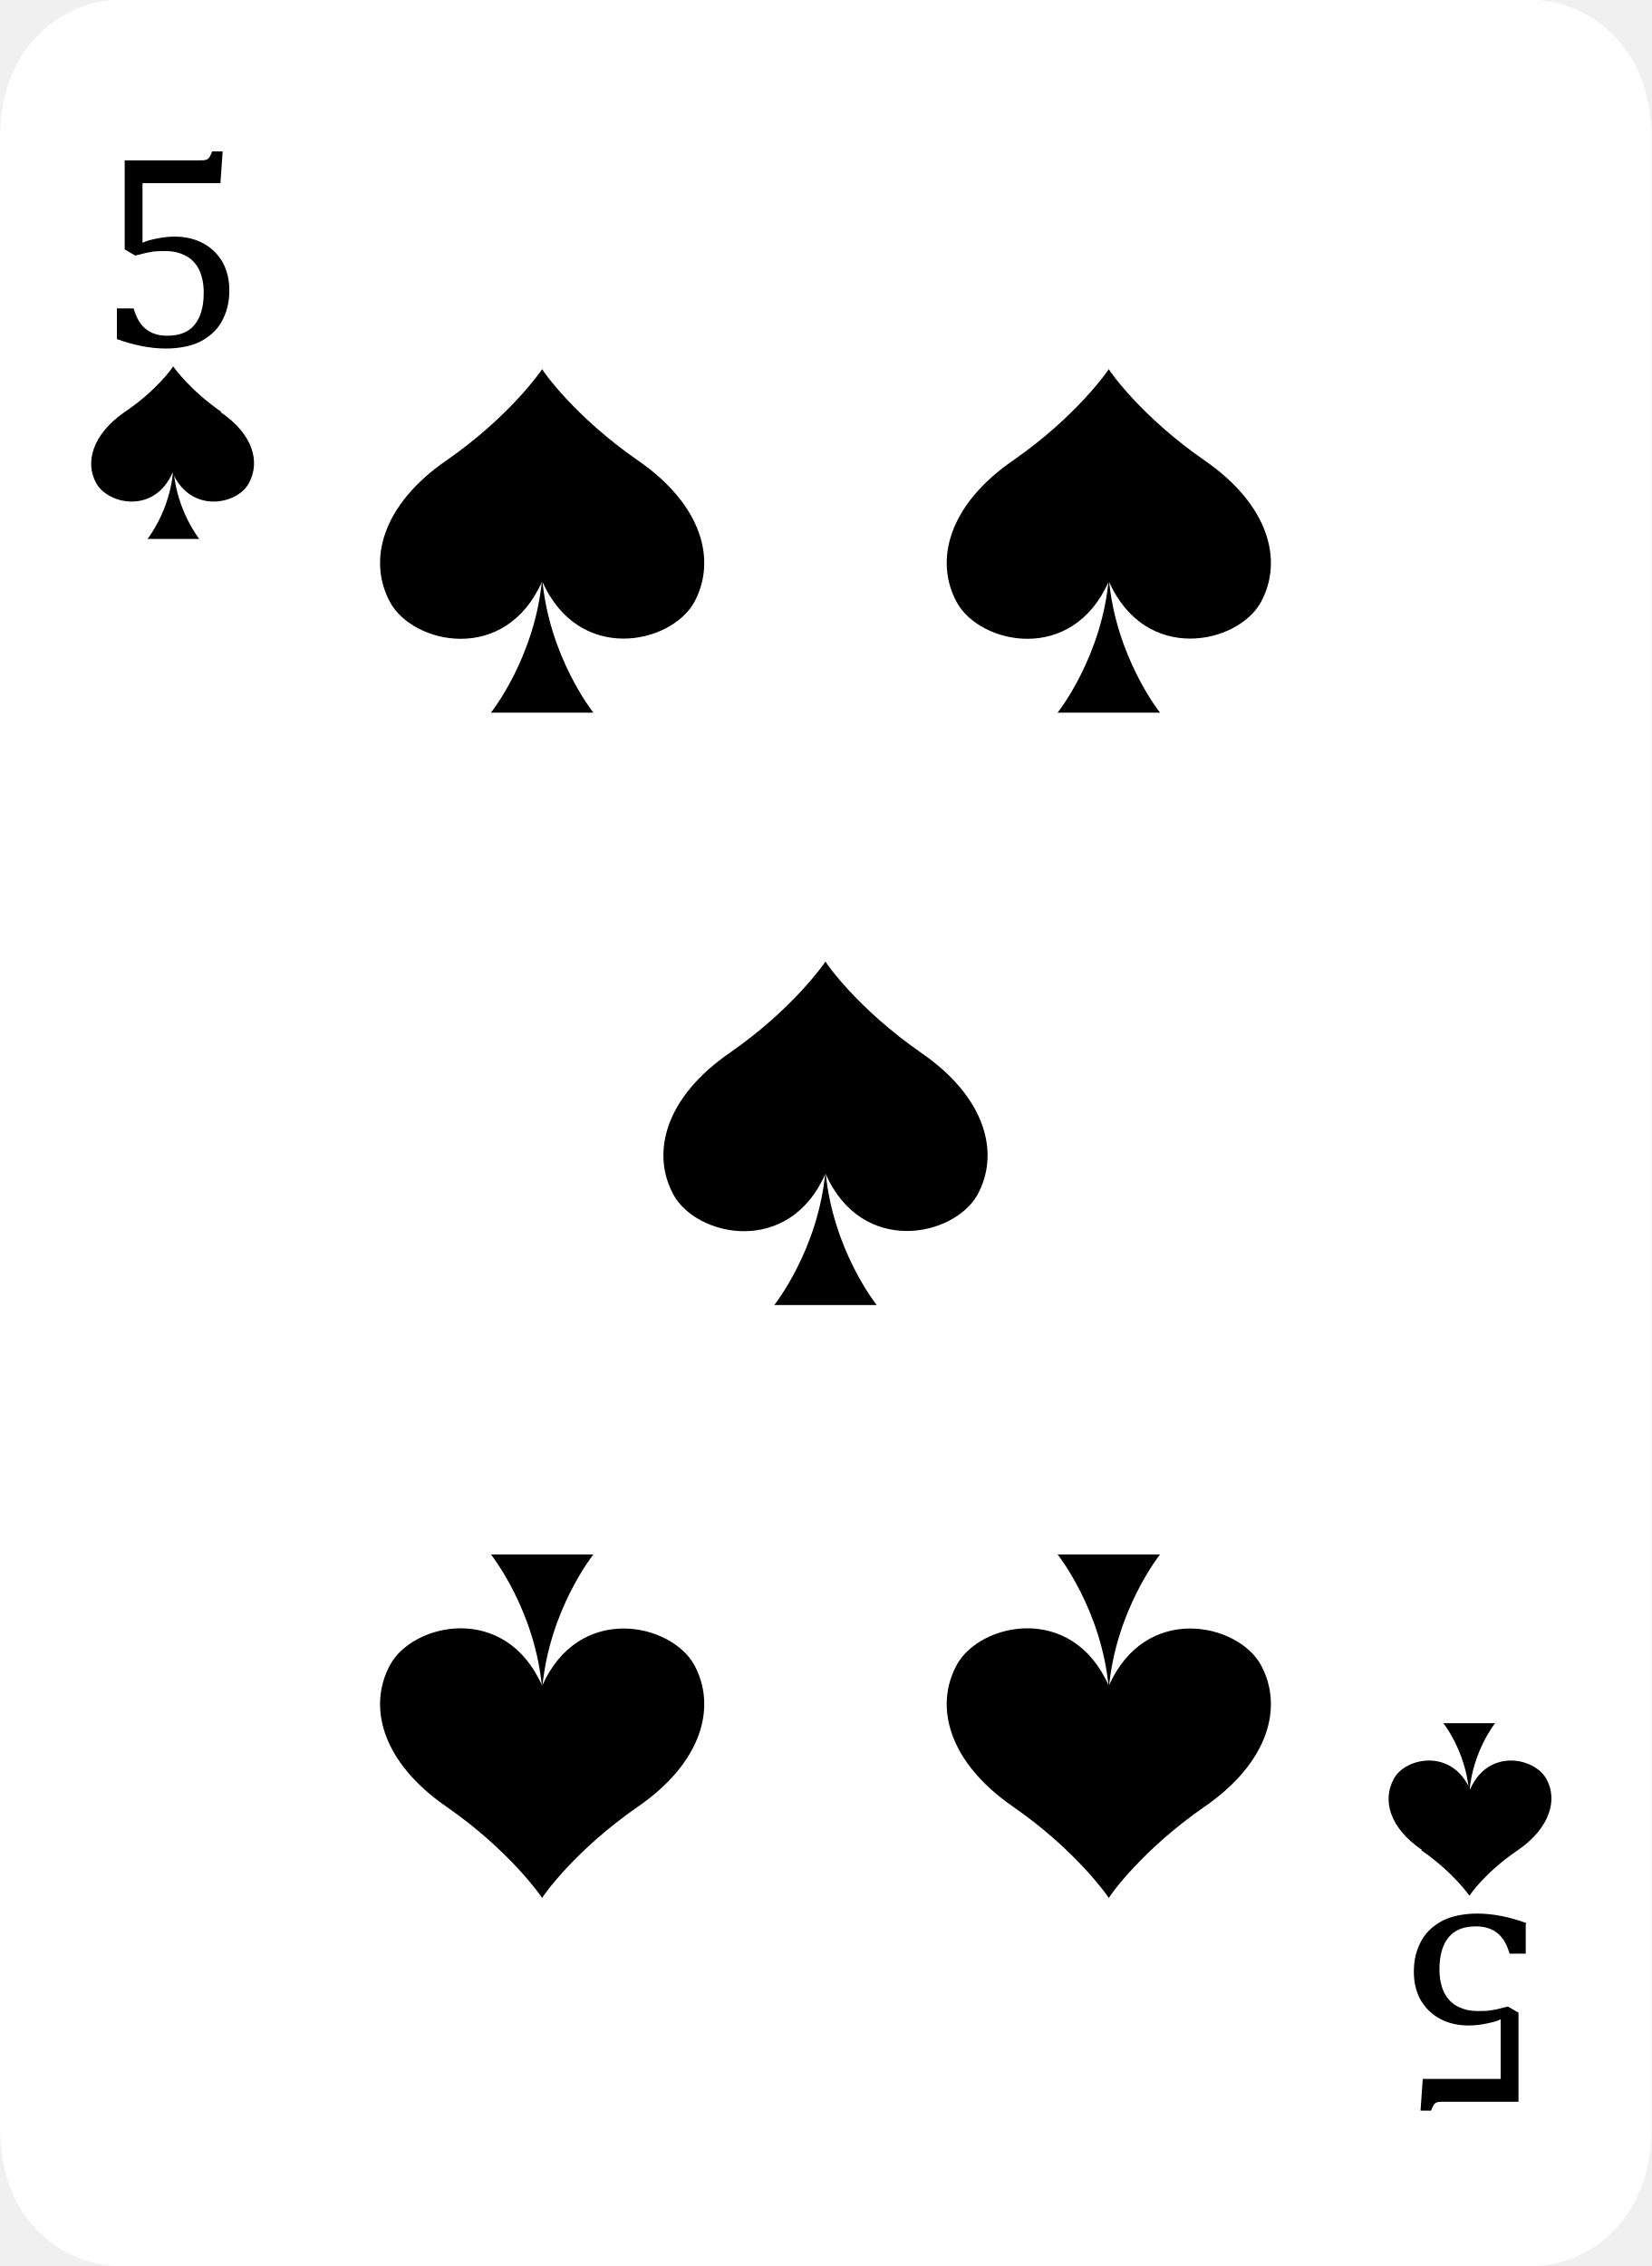
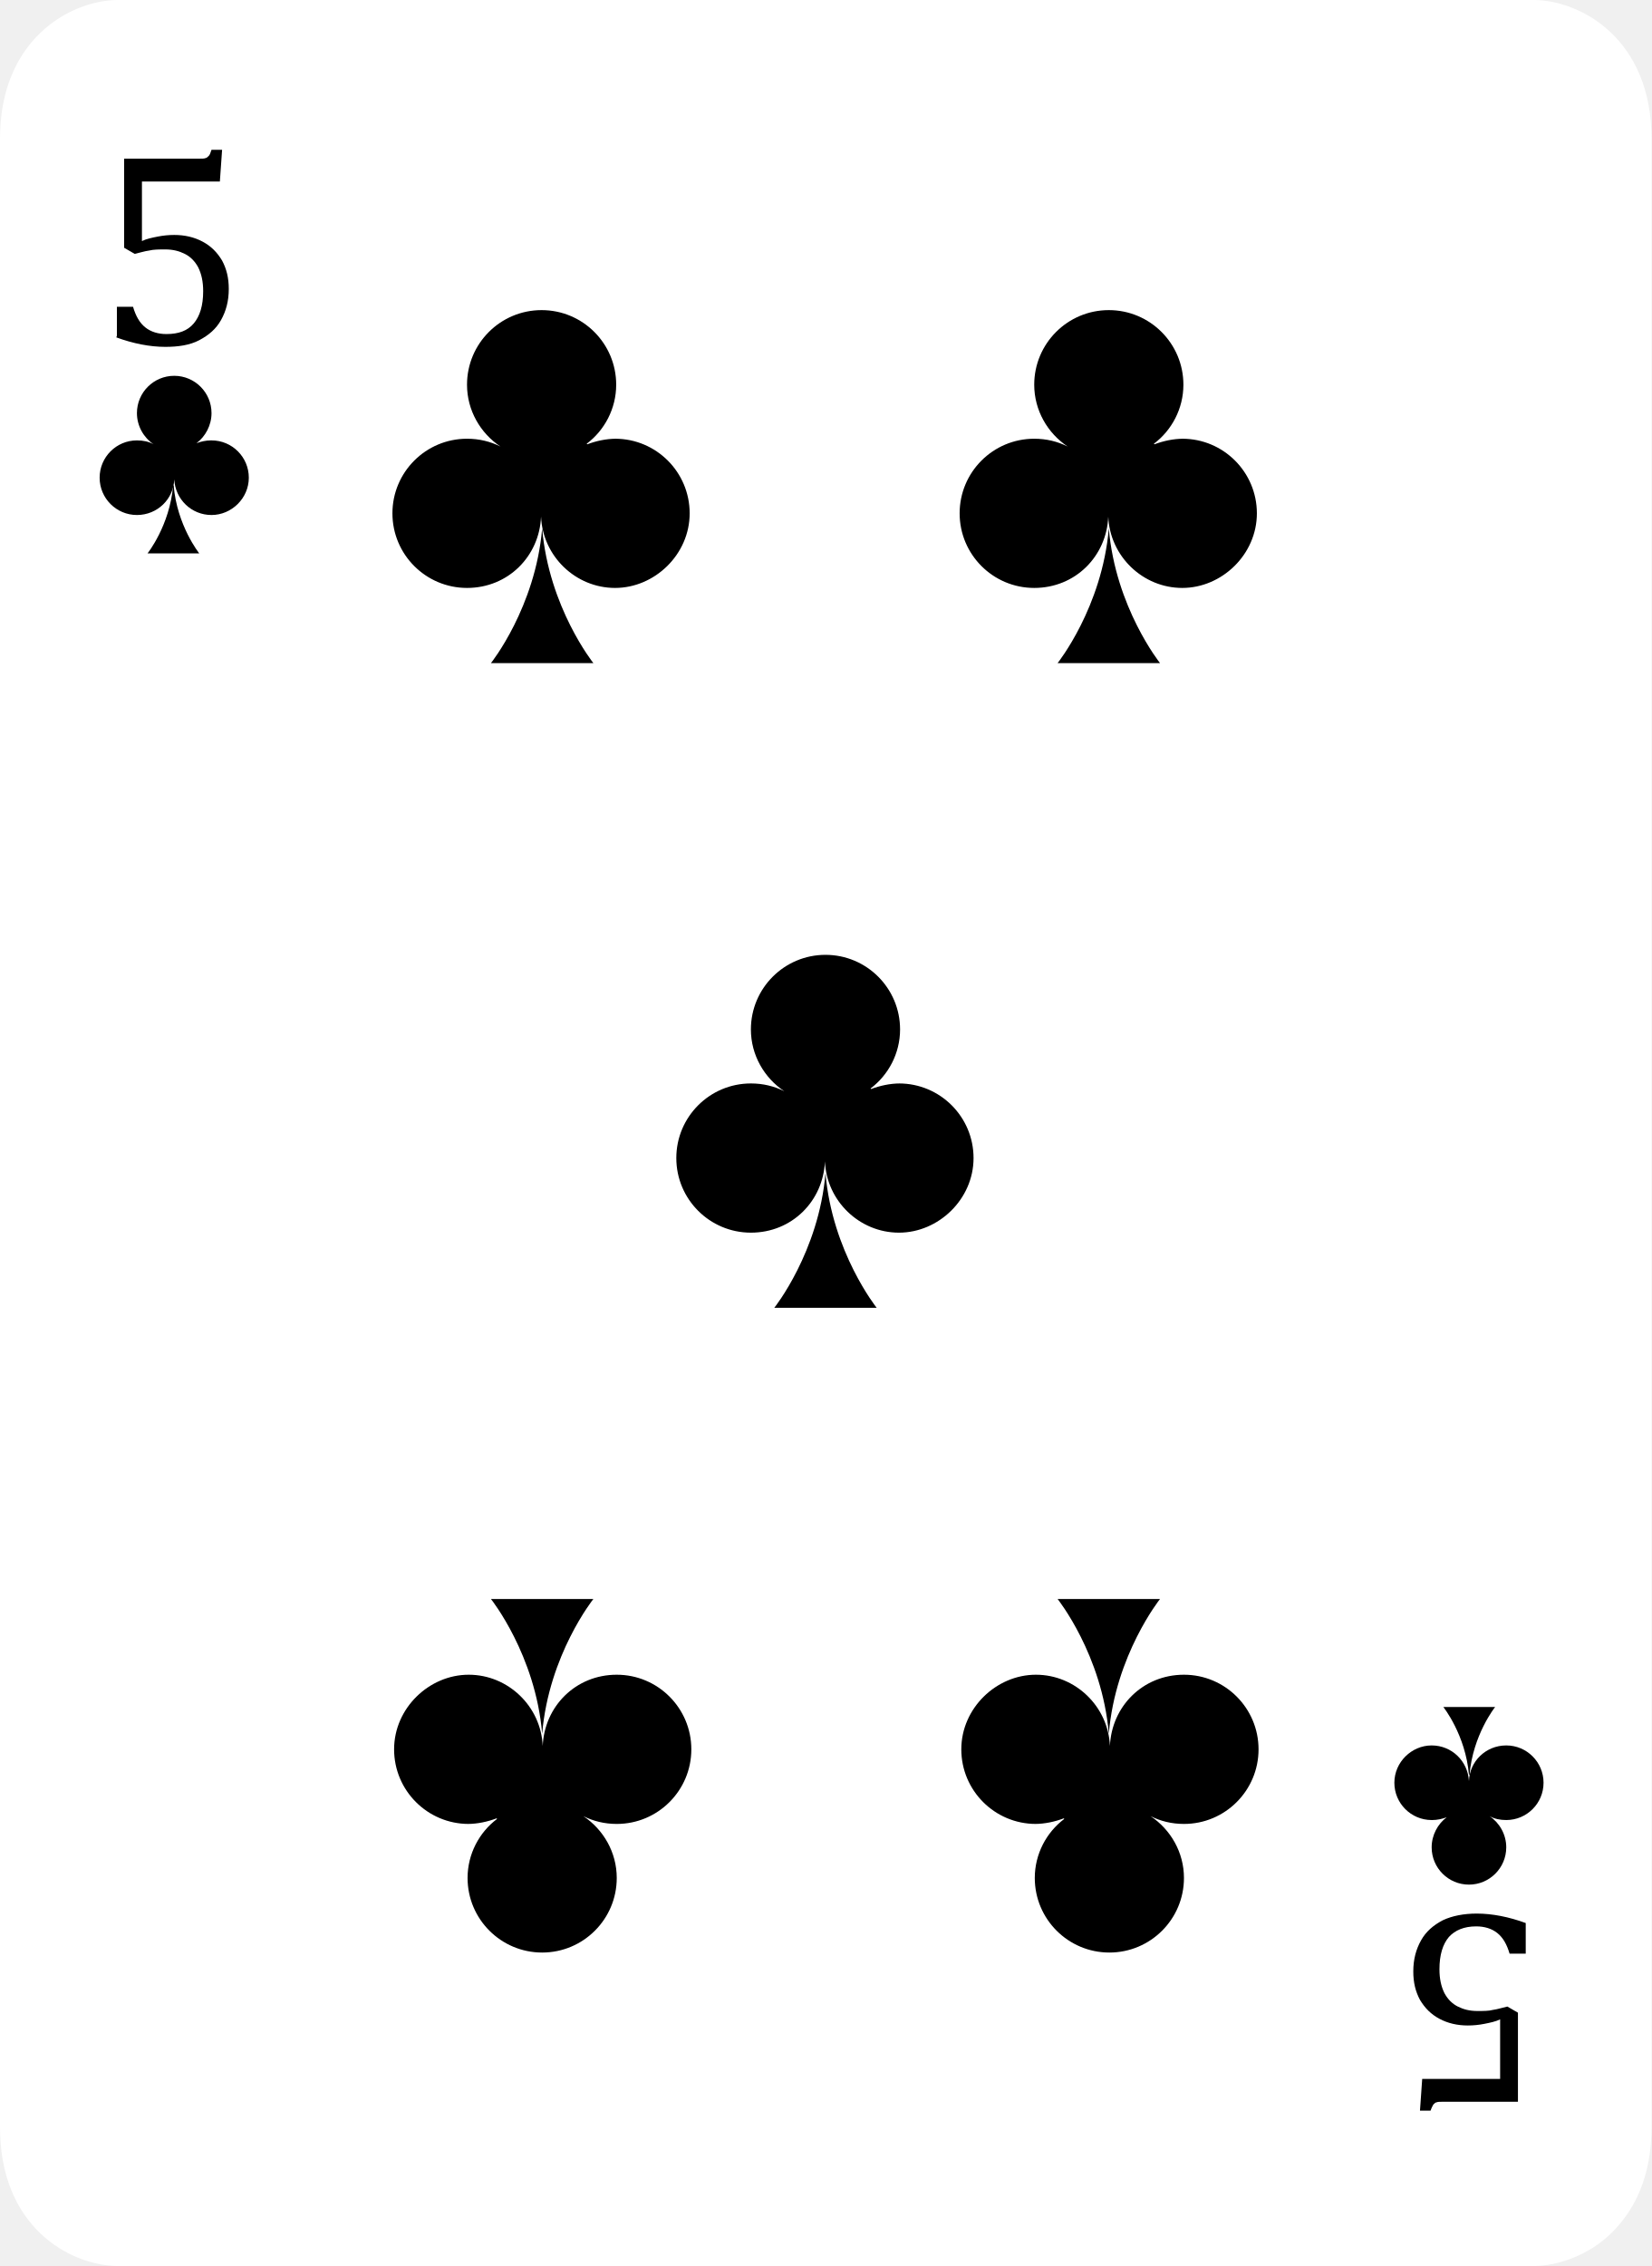
<svg xmlns="http://www.w3.org/2000/svg" id="Layer_2" data-name="Layer 2" width="29.67" height="40.7" viewBox="0 0 29.67 40.7">
  <g id="Layer_1-2" data-name="Layer 1">
    <g>
-       <path d="M27.55,0H2.12s-.02,0-.03,0C1.25.02,0,.71,0,2.49v1.31s0,.03,0,.04v33.28s0,.03,0,.04v1.05c0,1.79,1.25,2.47,2.09,2.49,0,0,.02,0,.03,0h25.43s.02,0,.03,0c.16,0,.99-.06,1.58-.83.34-.44.51-1,.51-1.67V2.49C29.67.71,28.42.02,27.58,0c0,0-.02,0-.03,0Z" style="fill: #fff;" />
+       <path d="M0,38.21c0,1.79,1.25,2.47,2.09,2.49,0,0,.02,0,.03,0h25.43s.02,0,.03,0c.16,0,.99-.06,1.58-.83.34-.44.51-1,.51-1.67V2.49C29.67.71,28.42.02,27.58,0c0,0-.02,0-.03,0h-.06s0,0-.01,0H2.12s-.02,0-.03,0C1.25.02,0,.71,0,2.49v1.31s0,.03,0,.04v33.28s0,.03,0,.04v1.04Z" style="fill: #fff;" />
      <g>
        <g>
          <g>
-             <path d="M3.11,8.46c-.06.72-.46,1.22-.46,1.22h.93s-.4-.5-.46-1.22Z" />
-             <path d="M3.98,7.4c-.58-.4-.86-.81-.87-.82h0s0,0,0,0h0s0,0,0,0c0,.01-.29.43-.87.82-.58.4-.72.91-.51,1.28.21.38,1.04.56,1.37-.19.33.75,1.17.57,1.37.19.21-.38.08-.88-.51-1.28Z" />
+             <path d="M3.11,8.72c-.06.72-.46,1.22-.46,1.22h.93s-.4-.5-.46-1.22Z" />
+             <path d="M3.79,7.91c-.09,0-.18.02-.26.05,0,0,0,0,0,0,.16-.12.27-.32.27-.54,0-.37-.3-.67-.67-.67s-.67.3-.67.67c0,.23.12.44.3.56-.09-.05-.19-.07-.3-.07-.37,0-.67.3-.67.67s.3.67.67.67.66-.29.67-.64c0,0,0,0,0,0,.02.36.31.64.67.64s.67-.3.67-.67-.3-.67-.67-.67Z" />
          </g>
-           <path d="M2.1,6.06v-.52h.3c.05.17.12.29.22.37.1.08.23.12.38.12.22,0,.38-.06.49-.19.11-.13.17-.32.17-.58,0-.17-.03-.31-.09-.43-.06-.11-.14-.19-.24-.24-.1-.05-.21-.08-.35-.08-.11,0-.21,0-.29.02-.08.01-.16.04-.26.06l-.19-.11v-1.6h1.34c.06,0,.1,0,.12-.01.02,0,.04-.02.06-.04.01-.02.03-.05.05-.11h.19l-.04.57h-1.4v1.07c.08-.04.18-.06.28-.08.1-.02.2-.03.3-.03.19,0,.36.04.51.12.15.08.26.19.35.34.08.15.12.31.12.51,0,.22-.05.4-.14.56-.09.16-.22.27-.39.36-.17.08-.38.12-.61.12-.28,0-.58-.06-.88-.17Z" />
+           <path d="M2.1,6.03v-.52h.29c.05.17.12.29.22.37.1.08.23.12.38.12.22,0,.38-.06.49-.19.11-.13.17-.32.17-.58,0-.17-.03-.31-.09-.43-.06-.11-.14-.19-.24-.24-.1-.05-.21-.08-.35-.08-.11,0-.21,0-.29.02-.08.01-.17.04-.26.06l-.19-.11v-1.6h1.34c.06,0,.1,0,.12-.01.02,0,.04-.02.06-.04s.03-.05.05-.11h.19l-.04.57h-1.4v1.07c.08-.04.18-.06.28-.08.1-.02.2-.03.3-.03.19,0,.36.04.51.12.15.08.26.19.35.34.08.15.12.31.12.51,0,.22-.05.4-.14.56-.09.16-.22.27-.39.36s-.38.12-.61.12c-.28,0-.58-.06-.88-.17Z" />
        </g>
        <g>
          <g>
-             <path d="M26.4,32.17c.06-.72.46-1.22.46-1.22h-.93s.4.5.46,1.22Z" />
-             <path d="M25.53,33.23c.58.4.86.81.87.82h0s0,0,0,0h0s0,0,0,0c0-.01.29-.43.87-.82.58-.4.72-.91.51-1.28-.21-.38-1.04-.56-1.37.19-.33-.75-1.17-.57-1.37-.19-.21.38-.08.88.51,1.28Z" />
+             <path d="M26.4,31.88c.06-.72.46-1.22.46-1.22h-.93s.4.5.46,1.22Z" />
+             <path d="M25.73,32.69c.09,0,.18-.02.26-.05,0,0,0,0,0,0-.16.12-.27.32-.27.54,0,.37.3.67.67.67s.67-.3.67-.67c0-.23-.12-.44-.3-.56.09.05.19.07.3.07.37,0,.67-.3.67-.67s-.3-.67-.67-.67-.66.29-.67.64c0,0,0,0,0,0-.02-.36-.31-.64-.67-.64s-.67.3-.67.67.3.67.67.67Z" />
          </g>
-           <path d="M27.41,34.57v.52h-.29c-.05-.17-.12-.29-.22-.37-.1-.08-.23-.12-.38-.12-.22,0-.38.06-.49.19-.11.13-.17.32-.17.58,0,.17.03.31.09.43.06.11.14.19.24.24.1.05.21.08.35.08.11,0,.21,0,.29-.02.08-.01.16-.04.26-.06l.19.11v1.6h-1.34c-.06,0-.1,0-.12.01-.02,0-.04.02-.06.04-.01.02-.03.05-.05.11h-.19l.04-.57h1.4v-1.07c-.08.04-.18.06-.28.08-.1.02-.2.03-.3.03-.19,0-.36-.04-.51-.12-.15-.08-.26-.19-.35-.34-.08-.15-.12-.31-.12-.51,0-.22.05-.4.14-.56.09-.16.22-.27.39-.36.17-.08.38-.12.61-.12.28,0,.58.06.88.17Z" />
+           <path d="M27.41,34.57v.52h-.29c-.05-.17-.12-.29-.22-.37-.1-.08-.23-.12-.38-.12-.22,0-.38.07-.49.19-.11.13-.17.32-.17.58,0,.17.03.31.09.43.06.11.14.19.24.24.1.05.21.08.35.08.11,0,.21,0,.28-.02.08-.01.17-.04.26-.06l.19.11v1.6h-1.34c-.06,0-.1,0-.12.01-.02,0-.04.02-.06.04-.01.02-.03.05-.05.11h-.19l.04-.57h1.4v-1.07c-.08.04-.18.06-.28.08-.1.02-.2.03-.3.03-.19,0-.36-.04-.51-.12-.15-.08-.26-.19-.35-.34-.08-.15-.12-.31-.12-.51,0-.22.05-.4.14-.56.09-.16.22-.27.39-.36.17-.08.38-.12.61-.12.28,0,.58.06.88.17Z" />
        </g>
        <g>
          <g>
+             <path d="M14.83,21.07c-.12,1.42-.92,2.42-.92,2.42h1.84s-.8-1-.92-2.42Z" />
+             <path d="M16.17,19.46c-.18,0-.36.04-.52.1,0,0,0,0-.01-.01.32-.24.53-.63.53-1.06,0-.74-.6-1.34-1.34-1.34s-1.34.6-1.34,1.34c0,.46.24.87.6,1.11-.18-.09-.38-.14-.6-.14-.74,0-1.34.6-1.34,1.34s.6,1.34,1.34,1.34,1.3-.57,1.33-1.28c0,0,0,0,0,0,.03.71.62,1.28,1.33,1.28s1.34-.6,1.34-1.34-.6-1.34-1.34-1.34Z" />
+           </g>
+           <g>
            <g>
-               <g>
-                 <path d="M9.74,10.38c-.12,1.42-.92,2.42-.92,2.42h1.84s-.8-1-.92-2.42Z" />
-                 <path d="M11.46,8.27c-1.14-.79-1.71-1.61-1.72-1.64h0s0,0,0,0h0s0,0,0,0c-.01.02-.58.85-1.72,1.64-1.16.8-1.42,1.8-1.01,2.55.41.75,2.07,1.12,2.73-.38.66,1.49,2.31,1.13,2.73.38.41-.75.15-1.75-1.01-2.55Z" />
-               </g>
-               <g>
-                 <path d="M9.74,30.34c-.12-1.42-.92-2.42-.92-2.42h1.84s-.8,1-.92,2.42Z" />
-                 <path d="M11.46,32.45c-1.14.79-1.71,1.61-1.72,1.64h0s0,0,0,0h0s0,0,0,0c-.01-.02-.58-.85-1.72-1.64-1.16-.8-1.42-1.8-1.01-2.55.41-.75,2.07-1.12,2.73.38.66-1.49,2.31-1.13,2.73-.38.41.75.15,1.75-1.01,2.55Z" />
-               </g>
+               <path d="M19.92,9.49c-.12,1.42-.92,2.42-.92,2.42h1.84s-.8-1-.92-2.42Z" />
+               <path d="M21.26,7.88c-.18,0-.36.04-.52.1,0,0,0,0-.01-.01.32-.24.53-.63.53-1.06,0-.74-.6-1.34-1.34-1.34s-1.34.6-1.34,1.34c0,.46.24.87.6,1.11-.18-.09-.38-.14-.6-.14-.74,0-1.34.6-1.34,1.34s.6,1.34,1.34,1.34,1.3-.57,1.33-1.28c0,0,0,0,0,0,.03.71.62,1.28,1.33,1.28s1.34-.6,1.34-1.34-.6-1.34-1.34-1.34Z" />
            </g>
            <g>
-               <g>
-                 <path d="M19.92,10.38c-.12,1.42-.92,2.42-.92,2.42h1.84s-.8-1-.92-2.42Z" />
-                 <path d="M21.64,8.27c-1.14-.79-1.71-1.61-1.72-1.64h0s0,0,0,0h0s0,0,0,0c-.01.02-.58.85-1.72,1.64-1.16.8-1.42,1.8-1.01,2.55.41.75,2.07,1.12,2.73-.38.66,1.49,2.31,1.13,2.73.38.41-.75.15-1.75-1.01-2.55Z" />
-               </g>
-               <g>
-                 <path d="M19.92,30.34c-.12-1.42-.92-2.42-.92-2.42h1.84s-.8,1-.92,2.42Z" />
-                 <path d="M21.64,32.45c-1.14.79-1.71,1.61-1.72,1.64h0s0,0,0,0h0s0,0,0,0c-.01-.02-.58-.85-1.72-1.64-1.16-.8-1.42-1.8-1.01-2.55.41-.75,2.07-1.12,2.73.38.66-1.49,2.31-1.13,2.73-.38.41.75.15,1.75-1.01,2.55Z" />
-               </g>
+               <path d="M19.92,31.14c.12-1.42.92-2.42.92-2.42h-1.84s.8,1,.92,2.42Z" />
+               <path d="M18.59,32.76c.18,0,.36-.04.52-.1,0,0,0,0,.01.01-.32.24-.53.63-.53,1.06,0,.74.6,1.34,1.34,1.34s1.34-.6,1.34-1.34c0-.46-.24-.87-.6-1.11.18.09.38.14.6.14.74,0,1.34-.6,1.34-1.34s-.6-1.34-1.34-1.34-1.3.57-1.33,1.28c0,0,0,0,0,0-.03-.71-.62-1.28-1.33-1.28s-1.34.6-1.34,1.34.6,1.34,1.34,1.34Z" />
            </g>
-           </g>
-           <g>
-             <path d="M14.83,21.02c-.12,1.42-.92,2.42-.92,2.42h1.84s-.8-1-.92-2.42Z" />
-             <path d="M16.55,18.91c-1.14-.79-1.71-1.61-1.72-1.64h0s0,0,0,0h0s0,0,0,0c-.01.02-.58.85-1.72,1.64-1.16.8-1.42,1.8-1.01,2.55.41.75,2.07,1.12,2.73-.38.66,1.49,2.31,1.13,2.73.38.41-.75.15-1.75-1.01-2.55Z" />
+             <g>
+               <path d="M9.74,9.49c-.12,1.42-.92,2.42-.92,2.42h1.84s-.8-1-.92-2.42Z" />
+               <path d="M11.07,7.88c-.18,0-.36.04-.52.1,0,0,0,0-.01-.01.32-.24.53-.63.53-1.06,0-.74-.6-1.34-1.34-1.34s-1.34.6-1.34,1.34c0,.46.24.87.6,1.11-.18-.09-.38-.14-.6-.14-.74,0-1.34.6-1.34,1.34s.6,1.34,1.34,1.34,1.3-.57,1.33-1.28c0,0,0,0,0,0,.03.71.62,1.28,1.33,1.28s1.34-.6,1.34-1.34-.6-1.34-1.34-1.34Z" />
+             </g>
+             <g>
+               <path d="M9.74,31.14c.12-1.42.92-2.42.92-2.42h-1.84s.8,1,.92,2.42Z" />
+               <path d="M8.4,32.76c.18,0,.36-.04.52-.1,0,0,0,0,.01.01-.32.24-.53.63-.53,1.06,0,.74.6,1.34,1.34,1.34s1.34-.6,1.34-1.34c0-.46-.24-.87-.6-1.11.18.09.38.14.6.14.74,0,1.34-.6,1.34-1.34s-.6-1.34-1.34-1.34-1.3.57-1.33,1.28c0,0,0,0,0,0-.03-.71-.62-1.28-1.33-1.28s-1.34.6-1.34,1.34.6,1.34,1.34,1.34Z" />
+             </g>
          </g>
        </g>
      </g>
    </g>
  </g>
</svg>
